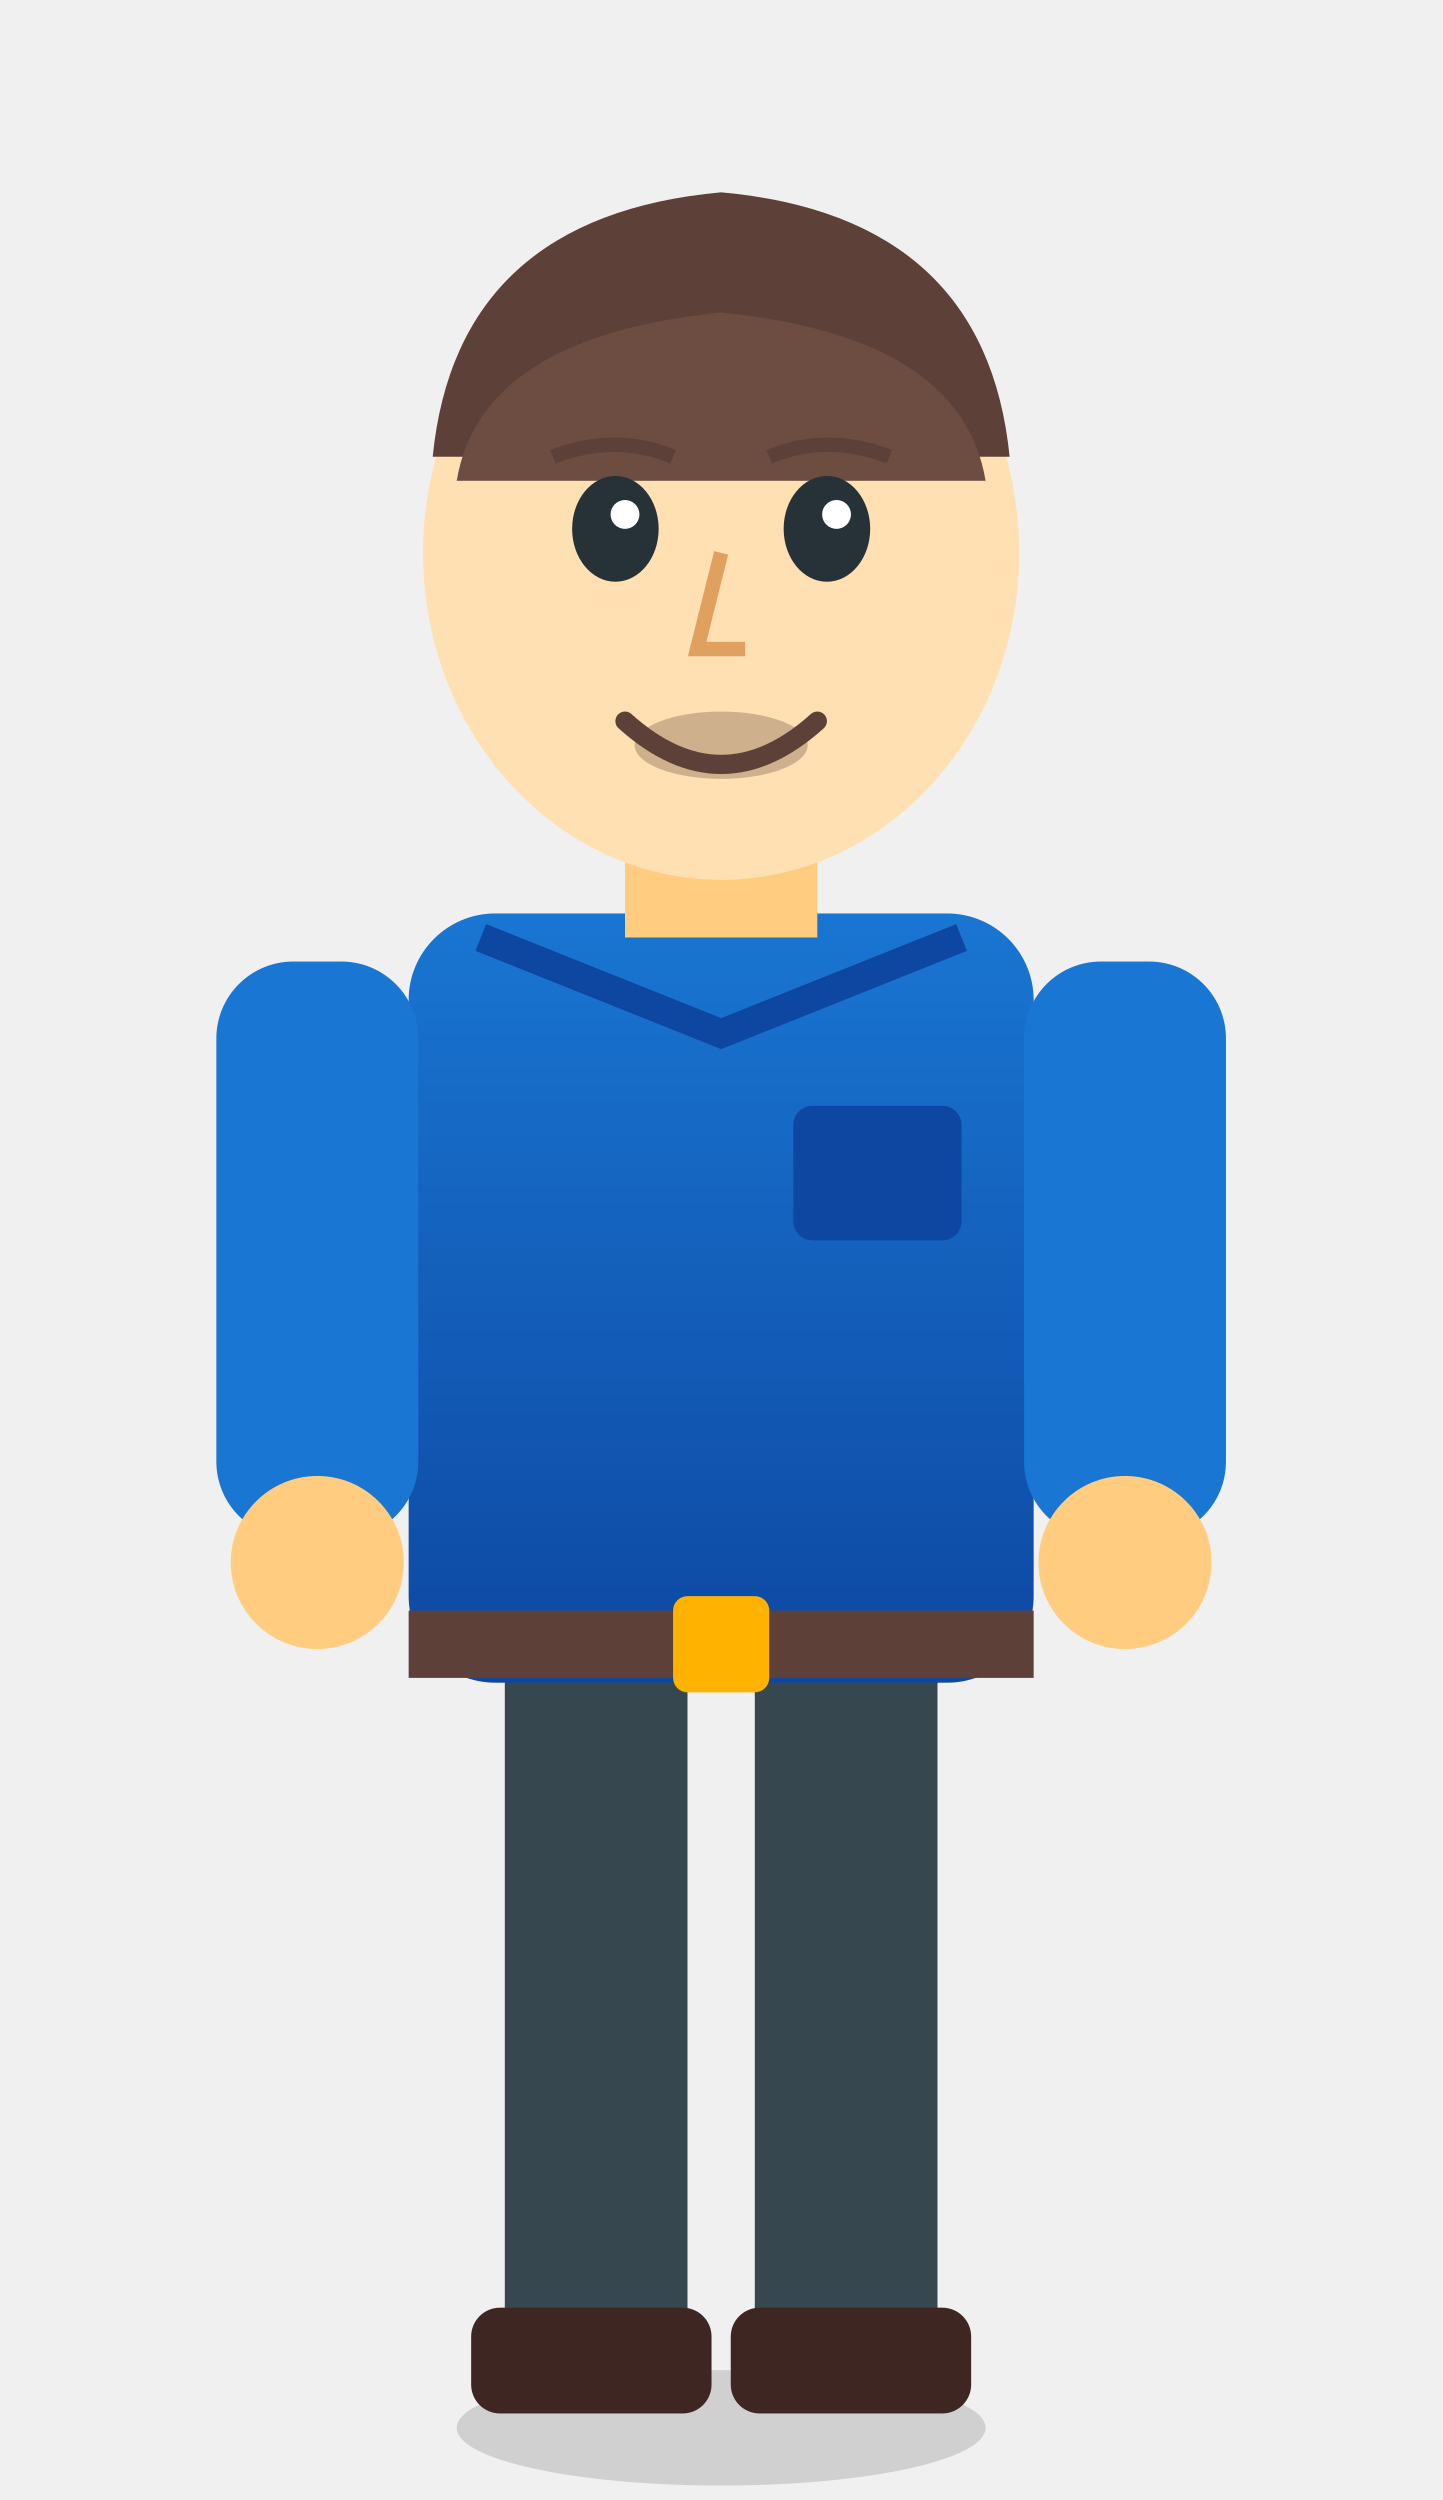
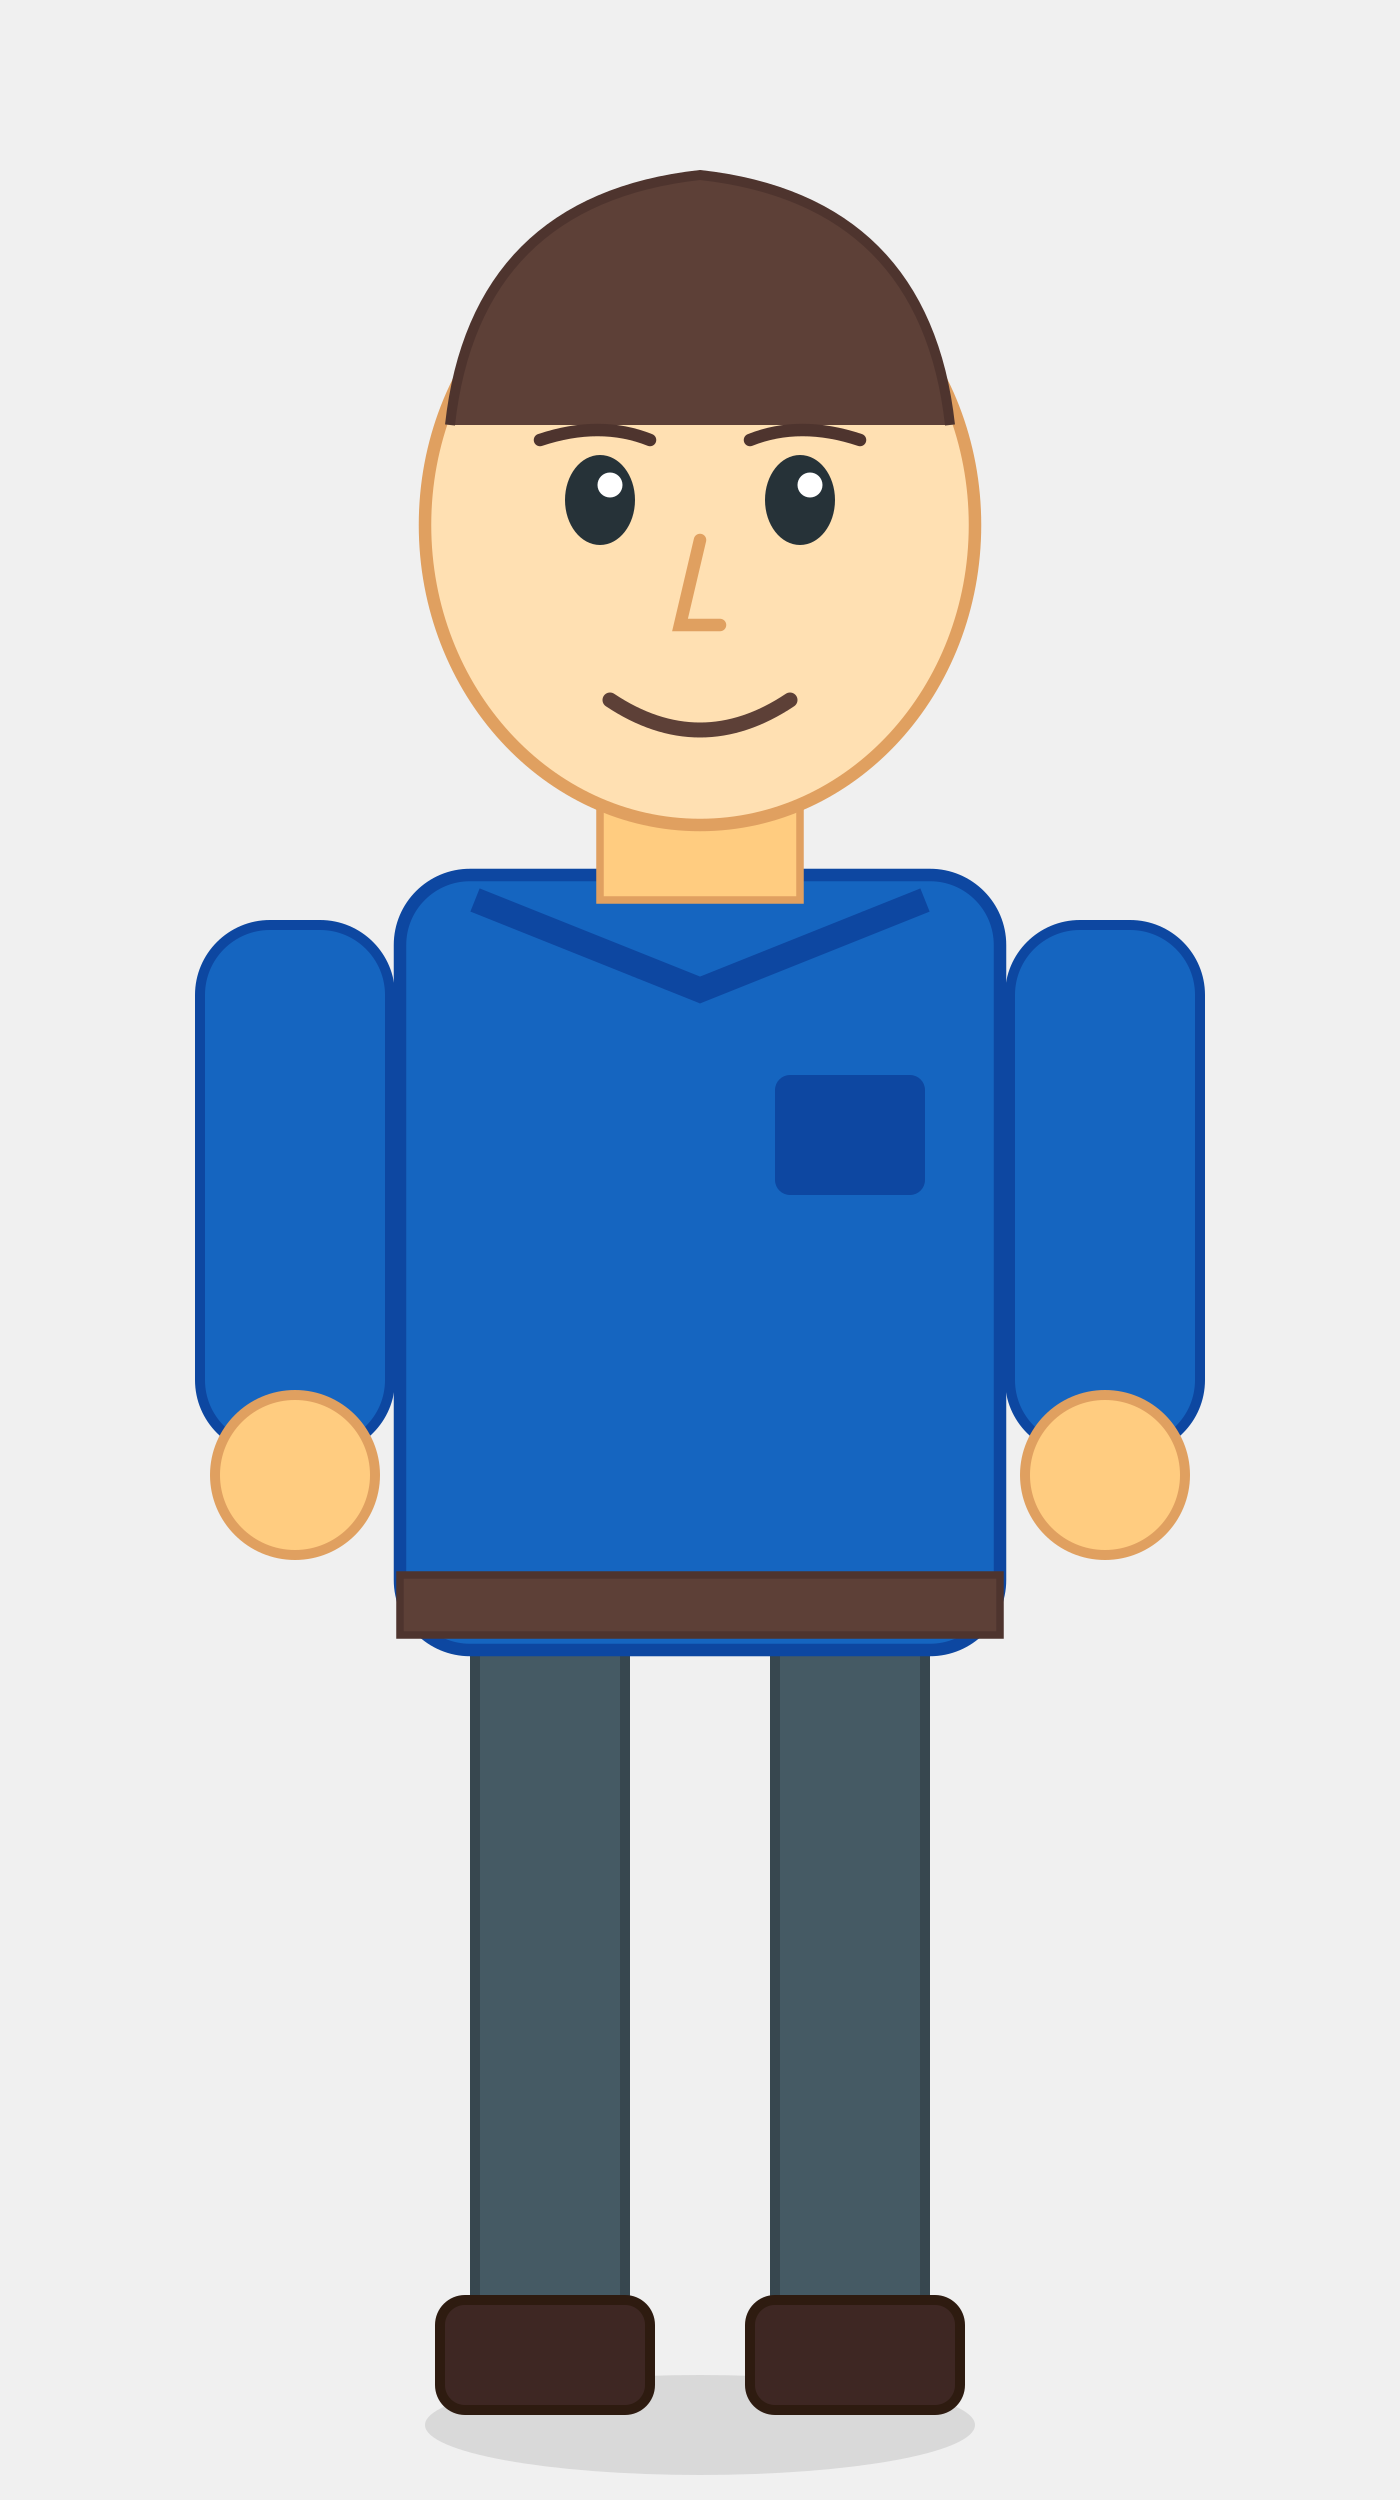
- <svg xmlns="http://www.w3.org/2000/svg" width="300" height="520" viewBox="0 0 300 520">
-   <defs>
-     <linearGradient id="shirtGrad" x1="0%" y1="0%" x2="0%" y2="100%">
-       <stop offset="0%" stop-color="#1976D2" />
-       <stop offset="100%" stop-color="#0D47A1" />
-     </linearGradient>
-   </defs>
-   <ellipse cx="150" cy="505" rx="55" ry="12" fill="#00000022" />
-   <rect x="105" y="340" width="38" height="155" rx="10" fill="#37474F" />
-   <rect x="157" y="340" width="38" height="155" rx="10" fill="#37474F" />
-   <rect x="98" y="480" width="50" height="22" rx="6" fill="#3E2723" />
-   <rect x="152" y="480" width="50" height="22" rx="6" fill="#3E2723" />
-   <rect x="85" y="190" width="130" height="160" rx="18" fill="url(#shirtGrad)" />
-   <path d="M100 195 L150 215 L200 195" fill="none" stroke="#0D47A1" stroke-width="6" />
-   <rect x="165" y="230" width="35" height="28" rx="4" fill="#0D47A1" />
-   <rect x="85" y="335" width="130" height="14" fill="#5D4037" />
-   <rect x="140" y="332" width="20" height="20" rx="3" fill="#FFB300" />
-   <g id="arm_l">
-     <rect x="45" y="200" width="42" height="120" rx="16" fill="#1976D2" />
-     <circle cx="66" cy="325" r="18" fill="#FFCC80" />
+ <svg xmlns="http://www.w3.org/2000/svg" width="280" height="500" viewBox="0 0 280 500">
+   <ellipse cx="140" cy="485" rx="55" ry="10" fill="#00000018" />
+   <rect x="95" y="320" width="30" height="150" rx="8" fill="#455A64" stroke="#37474F" stroke-width="2" />
+   <rect x="155" y="320" width="30" height="150" rx="8" fill="#455A64" stroke="#37474F" stroke-width="2" />
+   <rect x="88" y="460" width="42" height="22" rx="5" fill="#3E2723" stroke="#2E1B10" stroke-width="2" />
+   <rect x="150" y="460" width="42" height="22" rx="5" fill="#3E2723" stroke="#2E1B10" stroke-width="2" />
+   <rect x="80" y="175" width="120" height="155" rx="14" fill="#1565C0" stroke="#0D47A1" stroke-width="2.5" />
+   <path d="M95 180 L140 198 L185 180" fill="none" stroke="#0D47A1" stroke-width="5" />
+   <rect x="155" y="215" width="30" height="24" rx="3" fill="#0D47A1" />
+   <rect x="80" y="315" width="120" height="12" fill="#5D4037" stroke="#4E342E" stroke-width="1.5" />
+   <rect x="40" y="185" width="38" height="105" rx="14" fill="#1565C0" stroke="#0D47A1" stroke-width="2" />
+   <circle cx="59" cy="295" r="16" fill="#FFCC80" stroke="#E0A060" stroke-width="2" />
+   <rect x="202" y="185" width="38" height="105" rx="14" fill="#1565C0" stroke="#0D47A1" stroke-width="2" />
+   <circle cx="221" cy="295" r="16" fill="#FFCC80" stroke="#E0A060" stroke-width="2" />
+   <rect x="120" y="155" width="40" height="25" fill="#FFCC80" stroke="#E0A060" stroke-width="1.5" />
+   <g id="head">
+     <ellipse cx="140" cy="105" rx="55" ry="60" fill="#FFE0B2" stroke="#E0A060" stroke-width="2.5" />
+     <path d="M90 85 Q95 40 140 35 Q185 40 190 85" fill="#5D4037" stroke="#4E342E" stroke-width="2" />
+     <ellipse cx="120" cy="100" rx="7" ry="9" fill="#263238" />
+     <ellipse cx="160" cy="100" rx="7" ry="9" fill="#263238" />
+     <circle cx="122" cy="97" r="2.5" fill="#fff" />
+     <circle cx="162" cy="97" r="2.5" fill="#fff" />
+     <path d="M108 88 Q120 84 130 88" fill="none" stroke="#4E342E" stroke-width="2.5" stroke-linecap="round" />
+     <path d="M150 88 Q160 84 172 88" fill="none" stroke="#4E342E" stroke-width="2.5" stroke-linecap="round" />
+     <path d="M140 108 L136 125 L144 125" fill="none" stroke="#E0A060" stroke-width="2.5" stroke-linecap="round" />
+     <path d="M122 140 Q140 152 158 140" fill="none" stroke="#5D4037" stroke-width="3" stroke-linecap="round" />
  </g>
-   <g id="arm_r">
-     <rect x="213" y="200" width="42" height="120" rx="16" fill="#1976D2" />
-     <circle cx="234" cy="325" r="18" fill="#FFCC80" />
-   </g>
-   <rect x="130" y="165" width="40" height="30" fill="#FFCC80" />
-   <g id="head">
-     <ellipse cx="150" cy="115" rx="62" ry="68" fill="#FFE0B2" />
-     <path d="M90 95 Q95 45 150 40 Q205 45 210 95" fill="#5D4037" />
-     <path d="M95 100 Q100 70 150 65 Q200 70 205 100" fill="#6D4C41" />
-     <ellipse cx="128" cy="110" rx="9" ry="11" fill="#263238" />
-     <ellipse cx="172" cy="110" rx="9" ry="11" fill="#263238" />
-     <circle cx="130" cy="107" r="3" fill="#FFFFFF" />
-     <circle cx="174" cy="107" r="3" fill="#FFFFFF" />
-     <path d="M115 95 Q128 90 140 95" fill="none" stroke="#5D4037" stroke-width="3" />
-     <path d="M160 95 Q172 90 185 95" fill="none" stroke="#5D4037" stroke-width="3" />
-     <path d="M150 115 L145 135 L155 135" fill="none" stroke="#E0A060" stroke-width="3" />
-     <path d="M130 150 Q150 168 170 150" fill="none" stroke="#5D4037" stroke-width="4" stroke-linecap="round" />
-   </g>
-   <g id="mouth">
-     <ellipse cx="150" cy="155" rx="18" ry="7" fill="#5D4037" opacity="0.3" />
-   </g>
+   <g id="mouth" />
</svg>
